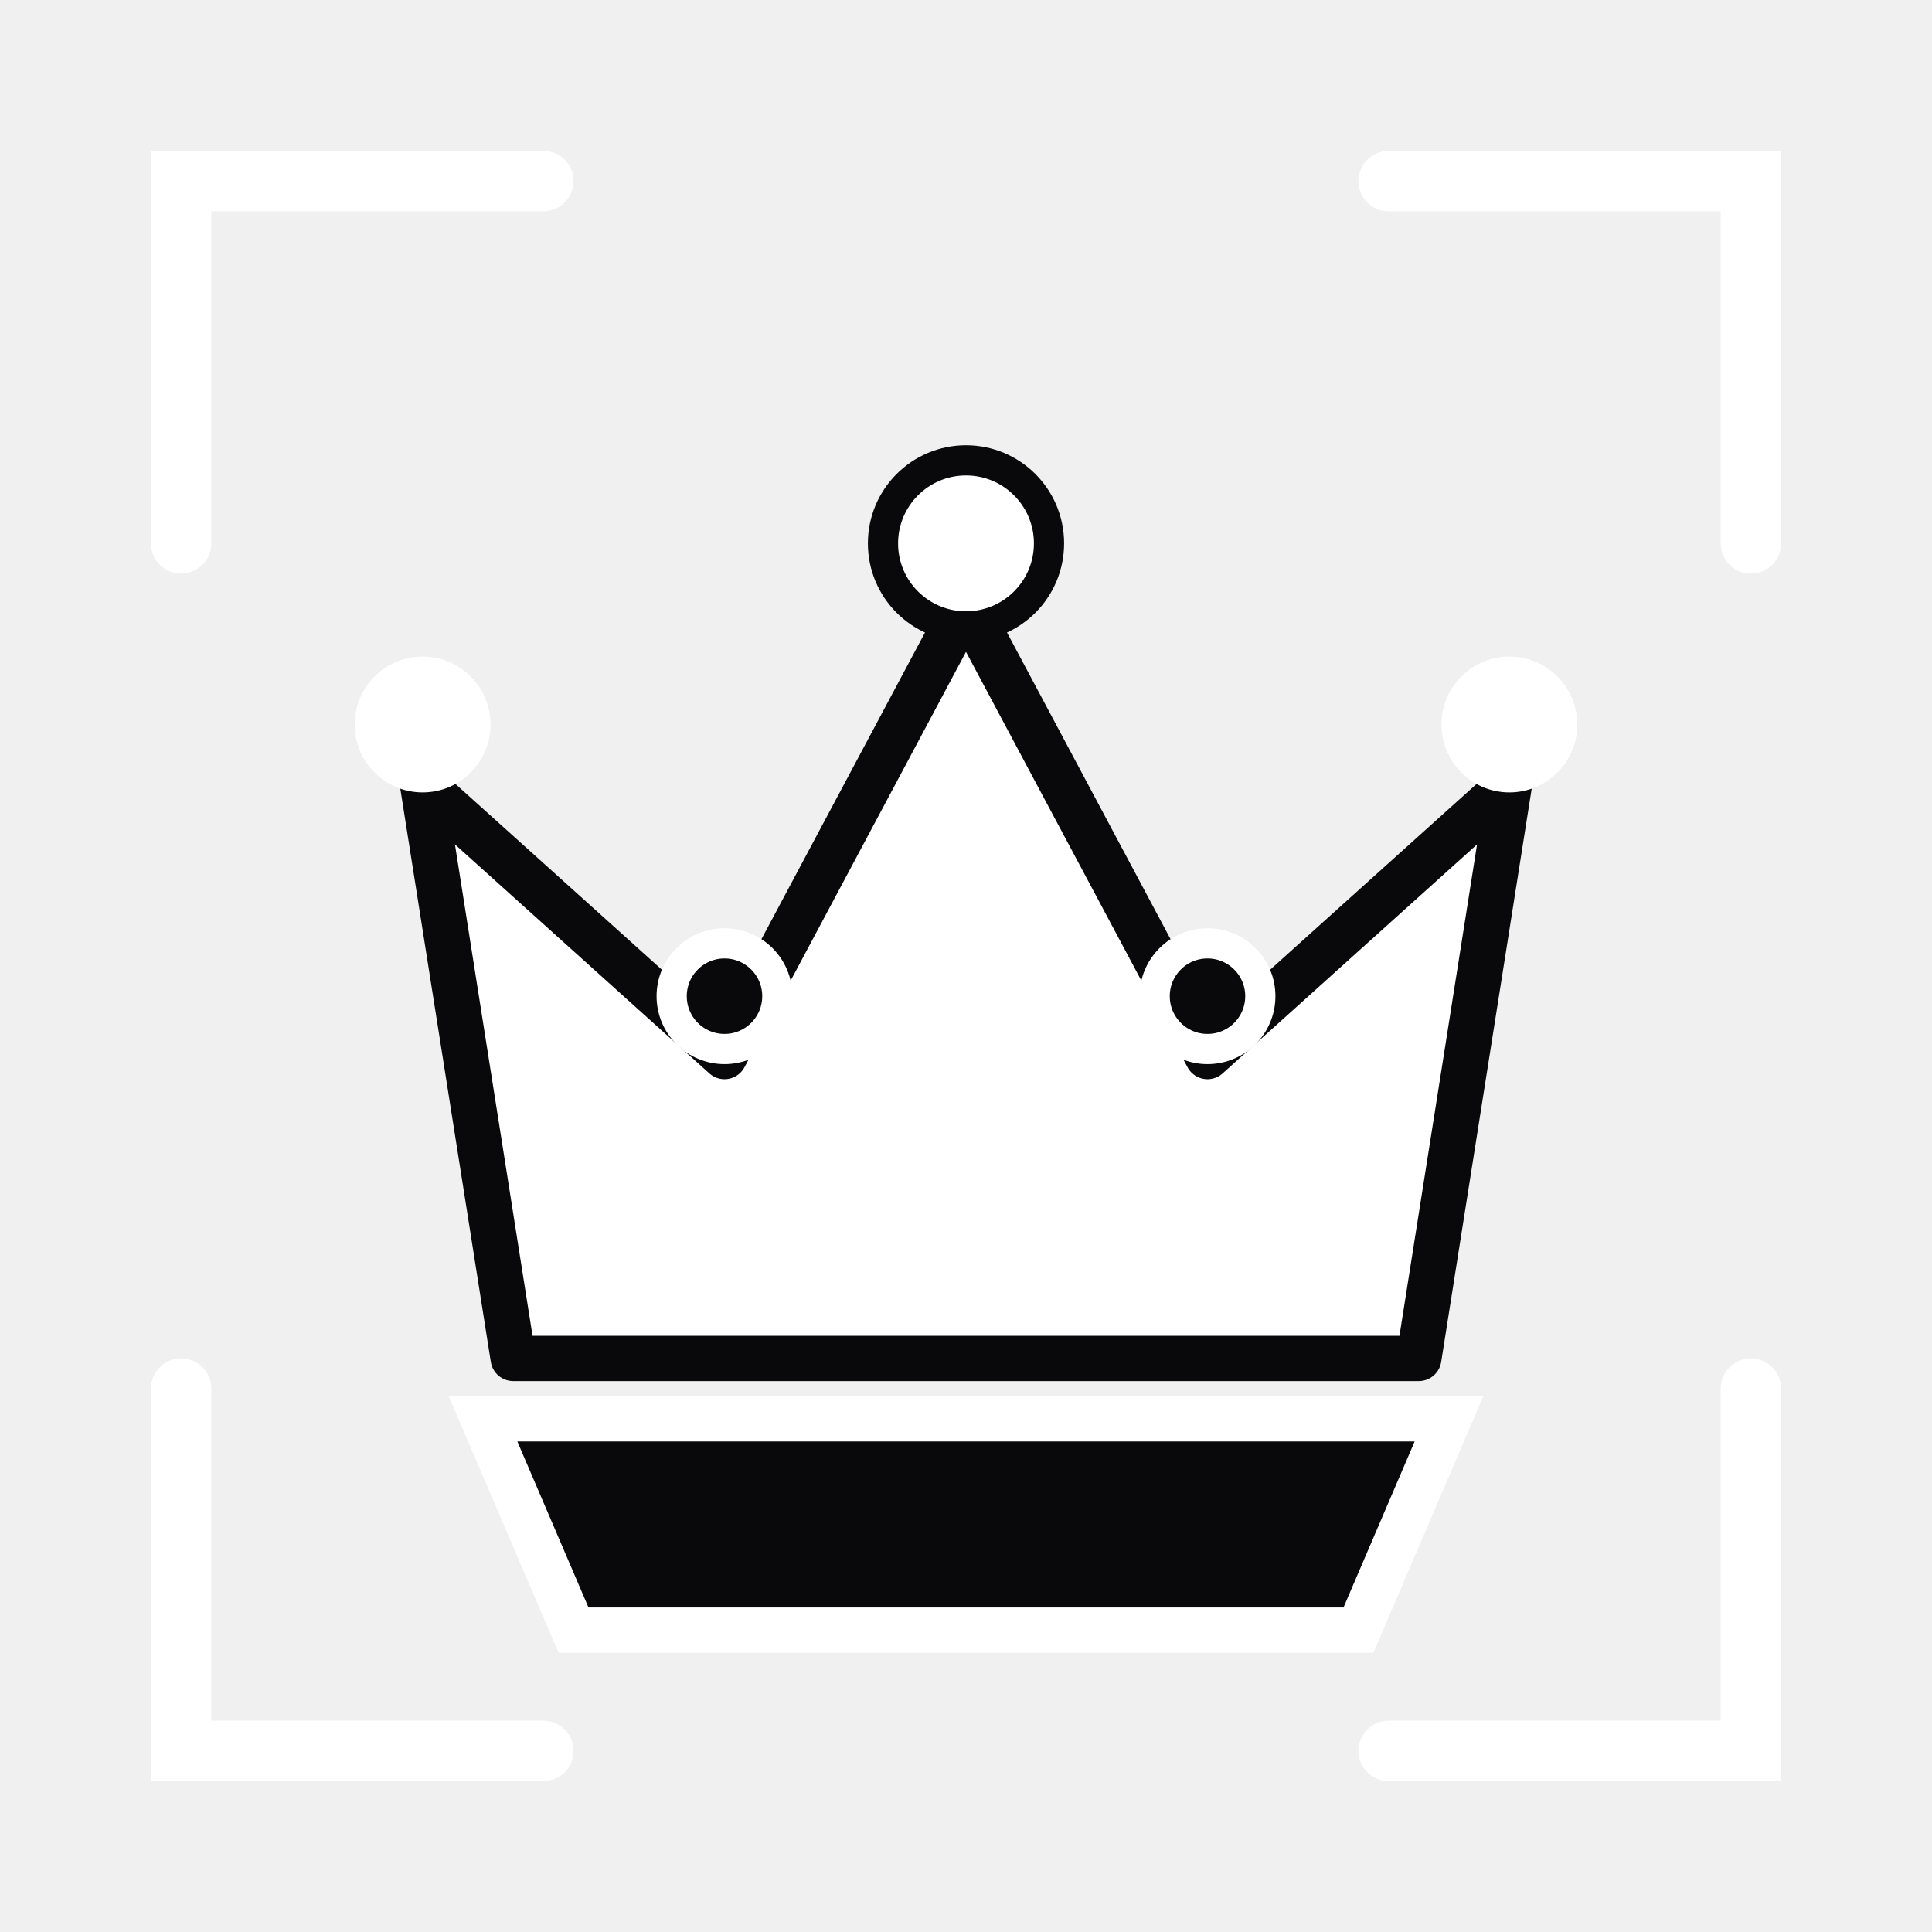
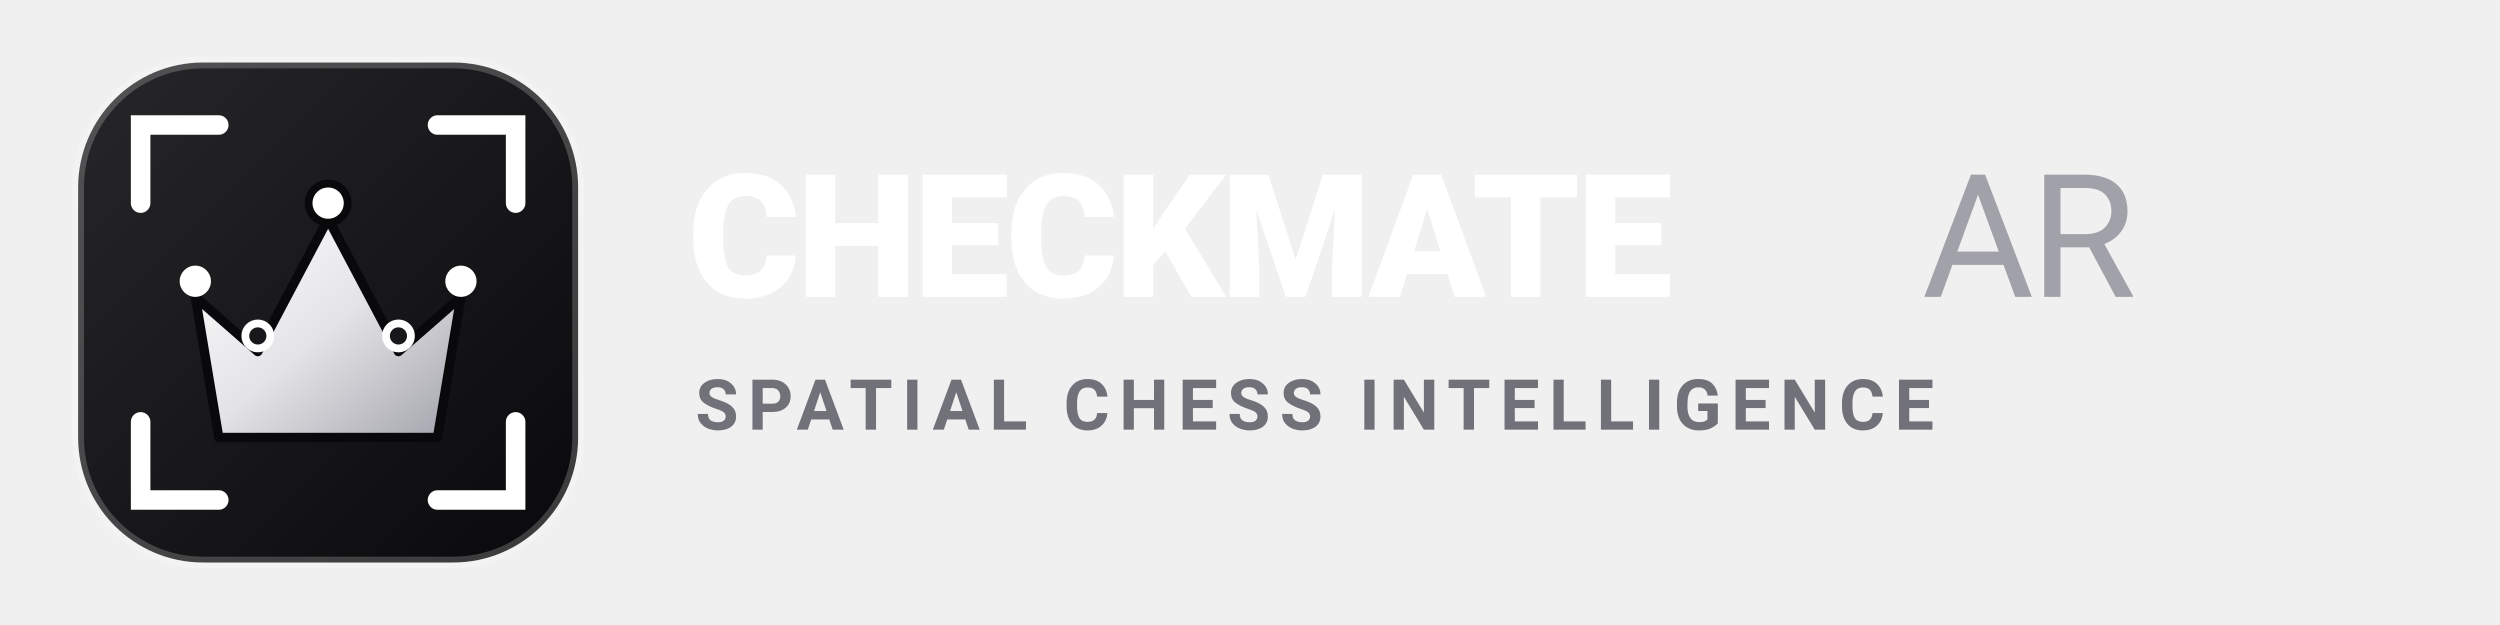
- <svg xmlns="http://www.w3.org/2000/svg" viewBox="0 0 128 128" fill="none">
-   <path d="M12 36 V12 H36" stroke="#FFFFFF" stroke-width="4" stroke-linecap="round" />
-   <path d="M92 12 H116 V36" stroke="#FFFFFF" stroke-width="4" stroke-linecap="round" />
-   <path d="M116 92 V116 H92" stroke="#FFFFFF" stroke-width="4" stroke-linecap="round" />
-   <path d="M36 116 H12 V92" stroke="#FFFFFF" stroke-width="4" stroke-linecap="round" />
-   <path d="M32 94 H96 L90 108 H38 Z" fill="#09090B" stroke="#FFFFFF" stroke-width="3" />
-   <path d="M34 90 L28 52 L48 70 L64 40 L80 70 L100 52 L94 90 Z" fill="#FFFFFF" stroke="#09090B" stroke-width="3" stroke-linejoin="round" />
-   <circle cx="28" cy="48" r="4.5" fill="#FFFFFF" />
-   <circle cx="48" cy="66" r="3.5" fill="#09090B" stroke="#FFFFFF" stroke-width="2" />
-   <circle cx="64" cy="36" r="5.5" fill="#FFFFFF" stroke="#09090B" stroke-width="2" />
-   <circle cx="80" cy="66" r="3.5" fill="#09090B" stroke="#FFFFFF" stroke-width="2" />
-   <circle cx="100" cy="48" r="4.5" fill="#FFFFFF" />
+ <svg xmlns="http://www.w3.org/2000/svg" viewBox="0 0 320 80" fill="none">
+   <defs>
+     <linearGradient id="logoPlatinum" x1="0" y1="0" x2="1" y2="1">
+       <stop offset="0%" stop-color="#FFFFFF" />
+       <stop offset="50%" stop-color="#E4E4E7" />
+       <stop offset="100%" stop-color="#A1A1AA" />
+     </linearGradient>
+     <linearGradient id="logoObsidian" x1="0" y1="0" x2="1" y2="1">
+       <stop offset="0%" stop-color="#27272A" />
+       <stop offset="100%" stop-color="#09090B" />
+     </linearGradient>
+   </defs>
+   <g transform="translate(10, 8)">
+     <rect width="64" height="64" rx="16" fill="url(#logoObsidian)" stroke="#FFFFFF" stroke-width="1.5" stroke-opacity="0.2" />
+     <path d="M 8 18 V 8 H 18" stroke="#FFFFFF" stroke-width="2.5" stroke-linecap="round" />
+     <path d="M 46 8 H 56 V 18" stroke="#FFFFFF" stroke-width="2.5" stroke-linecap="round" />
+     <path d="M 56 46 V 56 H 46" stroke="#FFFFFF" stroke-width="2.5" stroke-linecap="round" />
+     <path d="M 18 56 H 8 V 46" stroke="#FFFFFF" stroke-width="2.5" stroke-linecap="round" />
+     <path d="M 18 48 L 15 30 L 23 37 L 32 20 L 41 37 L 49 30 L 46 48 Z" fill="url(#logoPlatinum)" stroke="#09090B" stroke-width="1.2" stroke-linejoin="round" />
+     <circle cx="15" cy="28" r="2" fill="#FFFFFF" />
+     <circle cx="23" cy="35" r="1.6" fill="#18181B" stroke="#FFFFFF" stroke-width="1" />
+     <circle cx="32" cy="18" r="2.5" fill="#FFFFFF" stroke="#09090B" stroke-width="1" />
+     <circle cx="41" cy="35" r="1.6" fill="#18181B" stroke="#FFFFFF" stroke-width="1" />
+     <circle cx="49" cy="28" r="2" fill="#FFFFFF" />
+   </g>
+   <text x="88" y="38" fill="#FFFFFF" font-family="-apple-system, BlinkMacSystemFont, 'Segoe UI', Roboto, Helvetica, Arial, sans-serif" font-size="22" font-weight="900" letter-spacing="-0.5">CHECKMATE</text>
+   <text x="246" y="38" fill="#A1A1AA" font-family="-apple-system, BlinkMacSystemFont, 'Segoe UI', Roboto, Helvetica, Arial, sans-serif" font-size="22" font-weight="400" letter-spacing="-0.5">AR</text>
+   <text x="89" y="55" fill="#71717A" font-family="-apple-system, BlinkMacSystemFont, 'Segoe UI', Roboto, Helvetica, Arial, sans-serif" font-size="9" font-weight="700" letter-spacing="1.2">SPATIAL CHESS INTELLIGENCE</text>
</svg>
